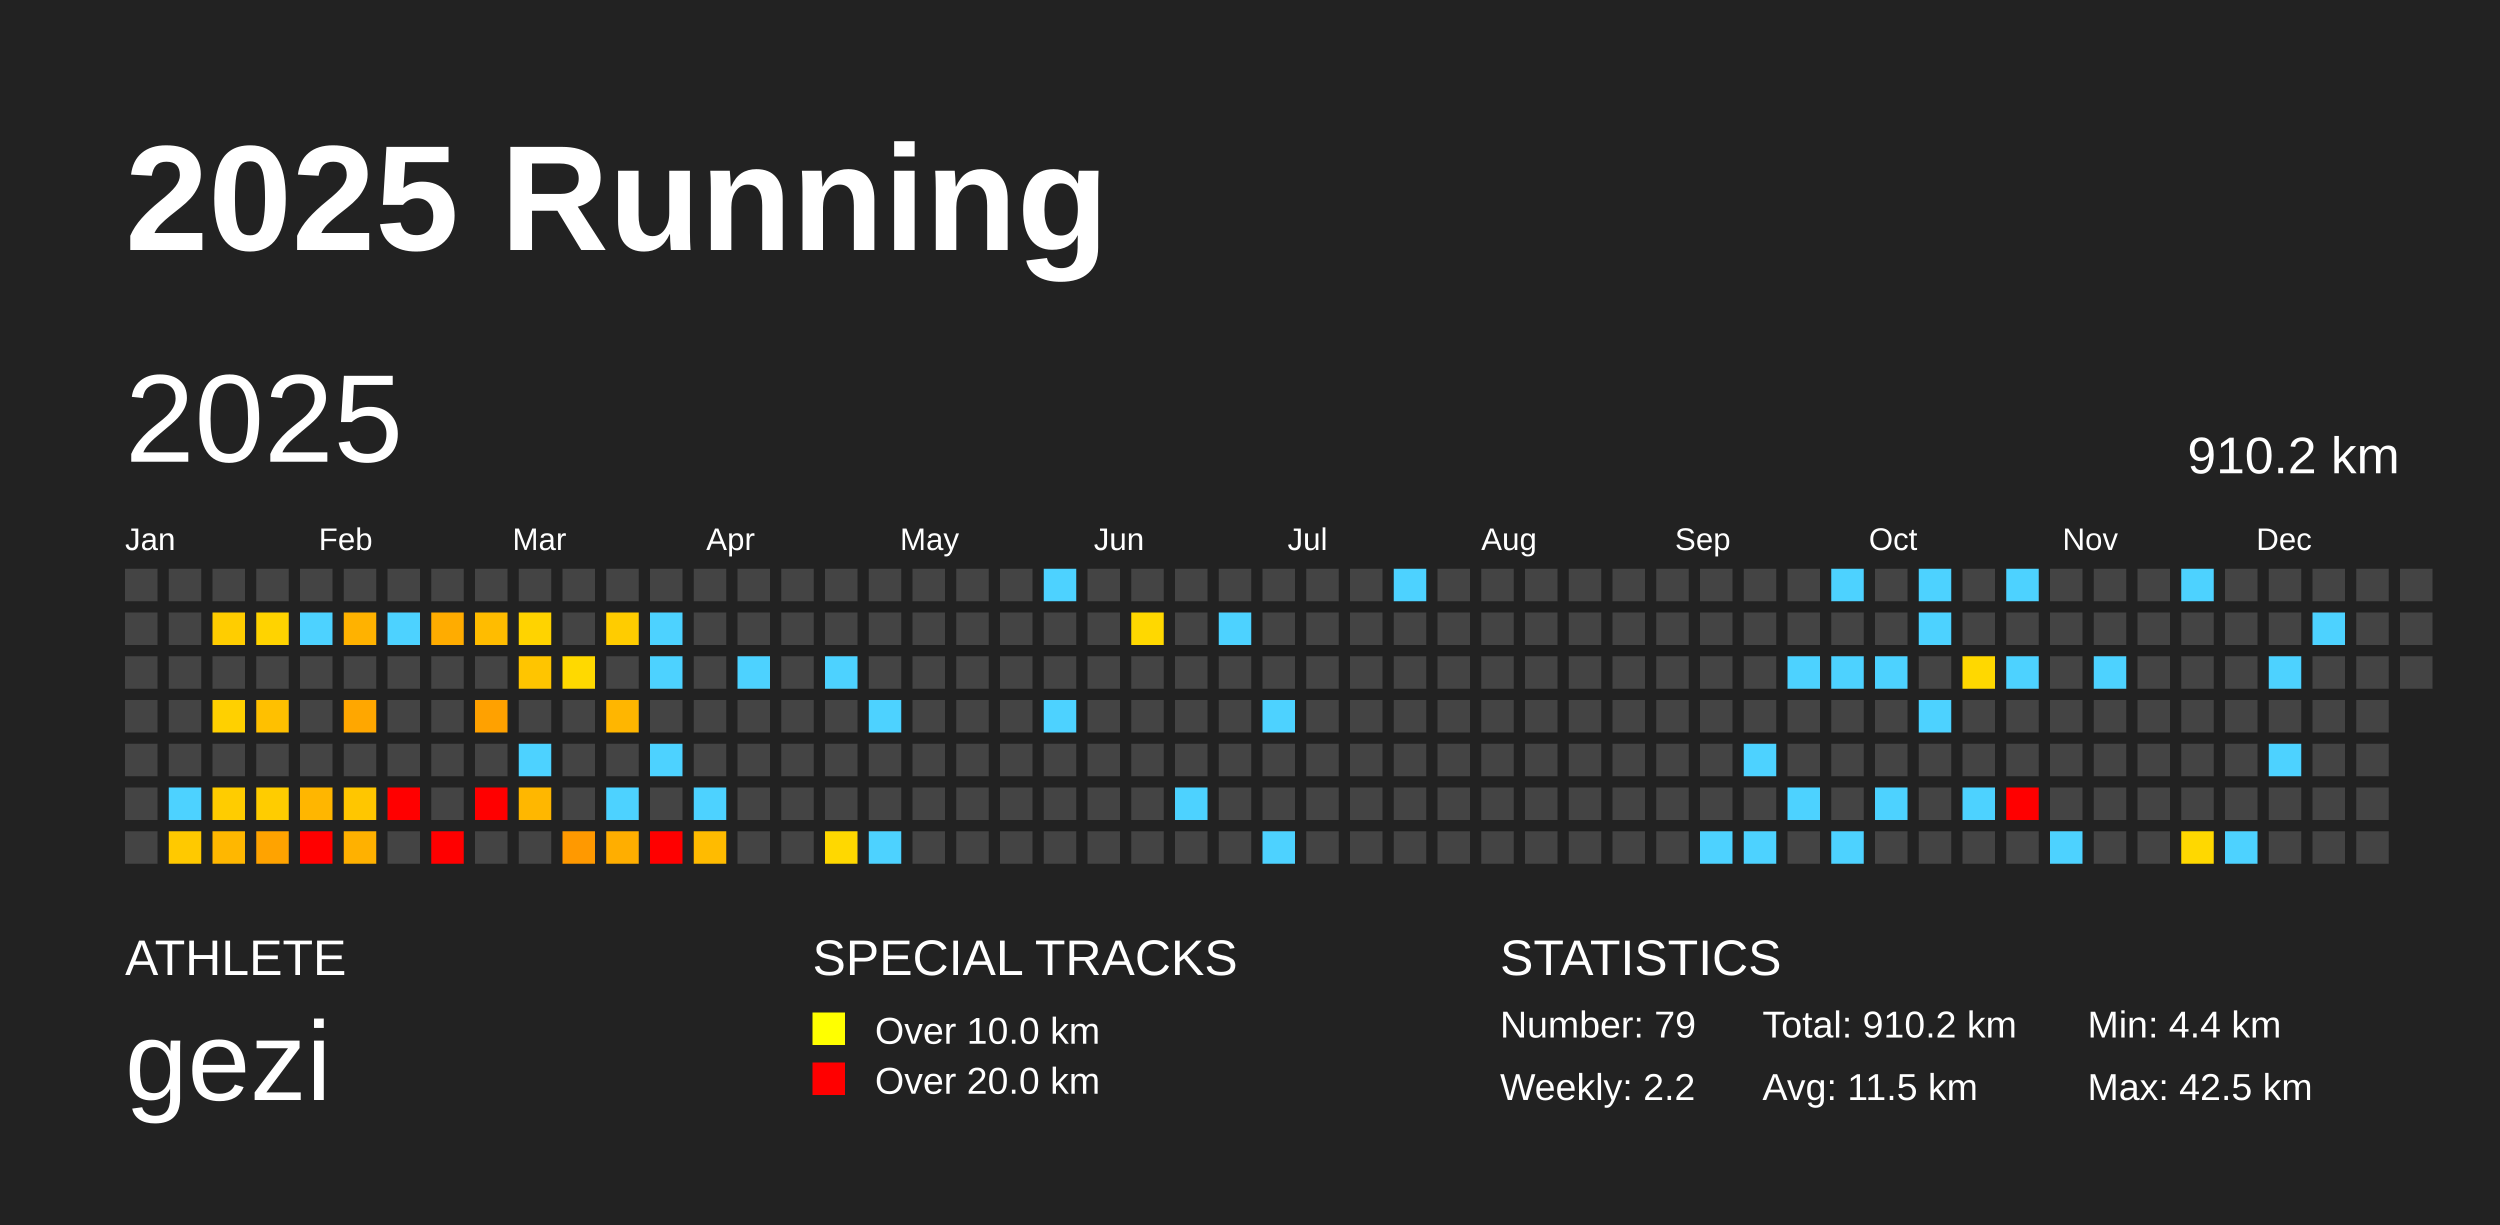
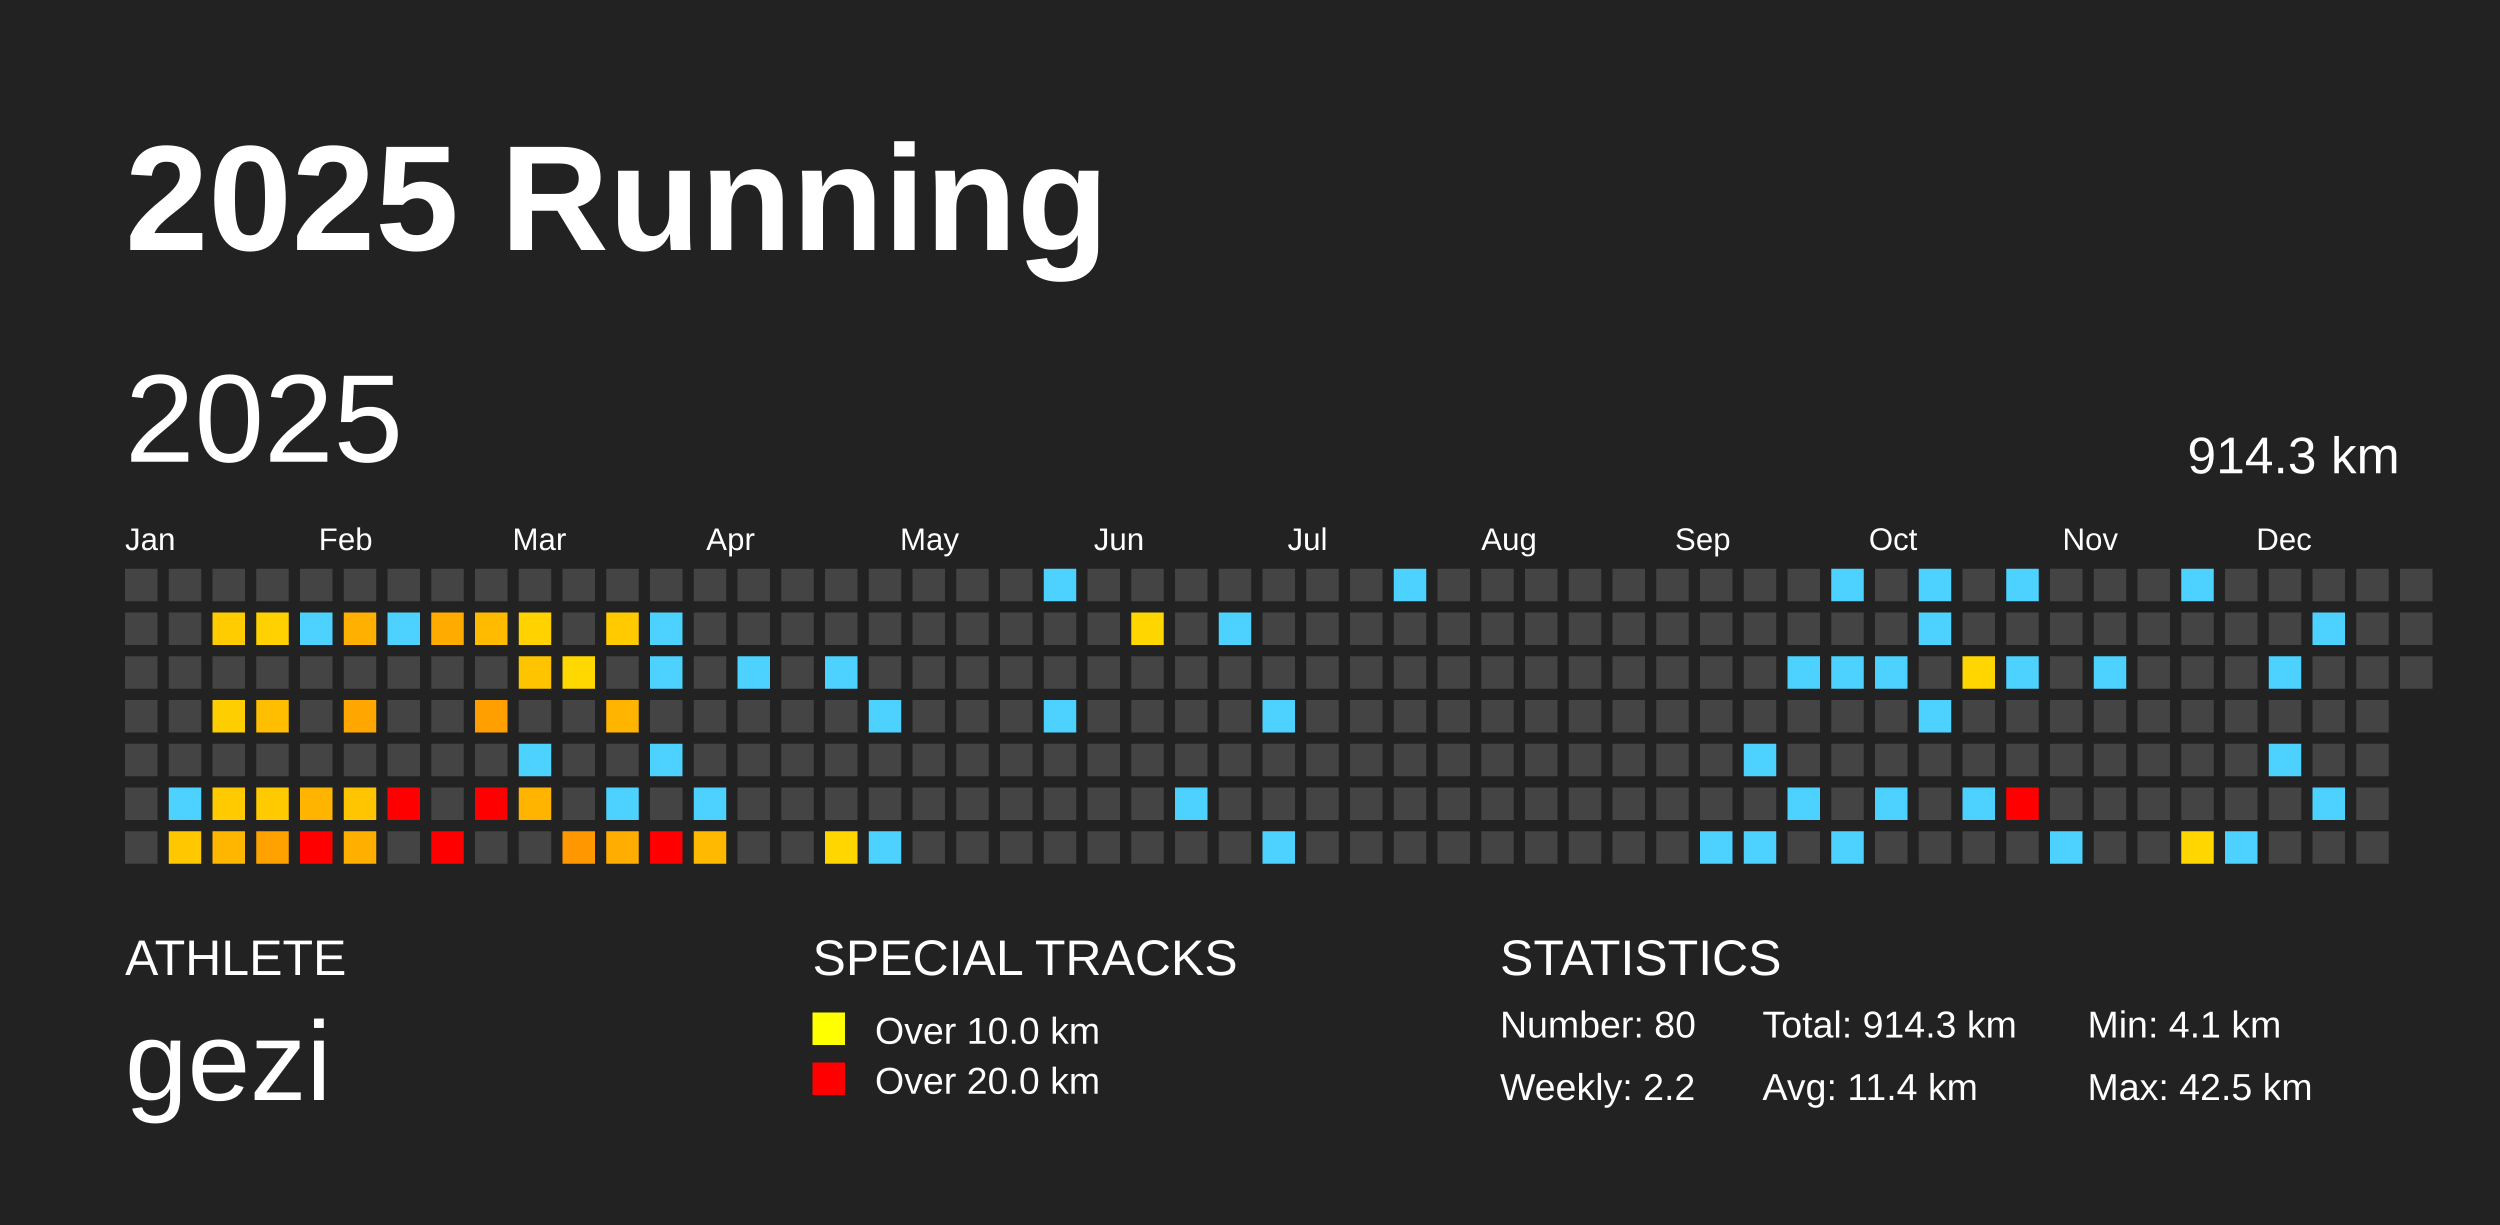
<svg xmlns="http://www.w3.org/2000/svg" baseProfile="full" height="98mm" version="1.1" viewBox="0,0,200,98" width="200mm">
  <defs />
  <rect fill="#222222" height="98" width="200" x="0" y="0" />
  <text fill="#FFFFFF" style="font-size:12px; font-family:Arial; font-weight:bold;" x="10" y="20">2025 Running</text>
  <text fill="#FFFFFF" style="font-size:4px; font-family:Arial" x="10" y="78">ATHLETE</text>
  <text fill="#FFFFFF" style="font-size:9px; font-family:Arial" x="10" y="88">gezi</text>
  <text fill="#FFFFFF" style="font-size:4px; font-family:Arial" x="65" y="78">SPECIAL TRACKS</text>
  <rect fill="yellow" height="2.6" width="2.6" x="65" y="81" />
  <text fill="#FFFFFF" style="font-size:3px; font-family:Arial" x="70" y="83.5">Over 10.0 km</text>
  <rect fill="red" height="2.6" width="2.6" x="65" y="85" />
  <text fill="#FFFFFF" style="font-size:3px; font-family:Arial" x="70" y="87.5">Over 20.0 km</text>
  <text fill="#FFFFFF" style="font-size:4px; font-family:Arial" x="120" y="78">STATISTICS</text>
-   <text fill="#FFFFFF" style="font-size:3px; font-family:Arial" x="120" y="83">Number: 79</text>
+   <text fill="#FFFFFF" style="font-size:3px; font-family:Arial" x="120" y="83">Number: 80</text>
  <text fill="#FFFFFF" style="font-size:3px; font-family:Arial" x="120" y="88">Weekly: 2.2</text>
-   <text fill="#FFFFFF" style="font-size:3px; font-family:Arial" x="141" y="83">Total: 910.2 km</text>
-   <text fill="#FFFFFF" style="font-size:3px; font-family:Arial" x="141" y="88">Avg: 11.5 km</text>
-   <text fill="#FFFFFF" style="font-size:3px; font-family:Arial" x="167" y="83">Min: 4.4 km</text>
+   <text fill="#FFFFFF" style="font-size:3px; font-family:Arial" x="141" y="83">Total: 914.3 km</text>
+   <text fill="#FFFFFF" style="font-size:3px; font-family:Arial" x="141" y="88">Avg: 11.4 km</text>
+   <text fill="#FFFFFF" style="font-size:3px; font-family:Arial" x="167" y="83">Min: 4.1 km</text>
  <text fill="#FFFFFF" style="font-size:3px; font-family:Arial" x="167" y="88">Max: 42.5 km</text>
  <text dominant-baseline="hanging" fill="#FFFFFF" style="font-size:10.0px; font-family:Arial;" x="10" y="30">2025</text>
-   <text dominant-baseline="hanging" fill="#FFFFFF" style="font-size:4.125px; font-family:Arial;" x="175" y="35">910.2 km</text>
+   <text dominant-baseline="hanging" fill="#FFFFFF" style="font-size:4.125px; font-family:Arial;" x="175" y="35">914.3 km</text>
  <text fill="#FFFFFF" style="font-size:2.5px; font-family:Arial" x="10.0" y="44">Jan</text>
  <text fill="#FFFFFF" style="font-size:2.5px; font-family:Arial" x="25.5" y="44">Feb</text>
  <text fill="#FFFFFF" style="font-size:2.5px; font-family:Arial" x="41.0" y="44">Mar</text>
  <text fill="#FFFFFF" style="font-size:2.5px; font-family:Arial" x="56.5" y="44">Apr</text>
  <text fill="#FFFFFF" style="font-size:2.5px; font-family:Arial" x="72.0" y="44">May</text>
  <text fill="#FFFFFF" style="font-size:2.5px; font-family:Arial" x="87.5" y="44">Jun</text>
  <text fill="#FFFFFF" style="font-size:2.5px; font-family:Arial" x="103.0" y="44">Jul</text>
  <text fill="#FFFFFF" style="font-size:2.5px; font-family:Arial" x="118.5" y="44">Aug</text>
  <text fill="#FFFFFF" style="font-size:2.5px; font-family:Arial" x="134.0" y="44">Sep</text>
  <text fill="#FFFFFF" style="font-size:2.5px; font-family:Arial" x="149.5" y="44">Oct</text>
  <text fill="#FFFFFF" style="font-size:2.5px; font-family:Arial" x="165.0" y="44">Nov</text>
  <text fill="#FFFFFF" style="font-size:2.5px; font-family:Arial" x="180.5" y="44">Dec</text>
  <rect fill="#444444" height="2.6" width="2.6" x="10.0" y="45.5" />
  <rect fill="#444444" height="2.6" width="2.6" x="10.0" y="49.0" />
  <rect fill="#444444" height="2.6" width="2.6" x="10.0" y="52.5" />
  <rect fill="#444444" height="2.6" width="2.6" x="10.0" y="56.0" />
  <rect fill="#444444" height="2.6" width="2.6" x="10.0" y="59.5" />
  <rect fill="#444444" height="2.6" width="2.6" x="10.0" y="63.0" />
  <rect fill="#444444" height="2.6" width="2.6" x="10.0" y="66.5" />
  <rect fill="#444444" height="2.6" width="2.6" x="13.5" y="45.5" />
  <rect fill="#444444" height="2.6" width="2.6" x="13.5" y="49.0" />
  <rect fill="#444444" height="2.6" width="2.6" x="13.5" y="52.5" />
  <rect fill="#444444" height="2.6" width="2.6" x="13.5" y="56.0" />
  <rect fill="#444444" height="2.6" width="2.6" x="13.5" y="59.5" />
  <rect fill="#4dd2ff" height="2.6" width="2.6" x="13.5" y="63.0" />
-   <rect fill="#ffc900" height="2.6" width="2.6" x="13.5" y="66.5" />
+   <rect fill="#ffc700" height="2.6" width="2.6" x="13.5" y="66.5" />
  <rect fill="#444444" height="2.6" width="2.6" x="17.0" y="45.5" />
-   <rect fill="#ffcd00" height="2.6" width="2.6" x="17.0" y="49.0" />
+   <rect fill="#ffcc00" height="2.6" width="2.6" x="17.0" y="49.0" />
  <rect fill="#444444" height="2.6" width="2.6" x="17.0" y="52.5" />
-   <rect fill="#ffd000" height="2.6" width="2.6" x="17.0" y="56.0" />
+   <rect fill="#ffce00" height="2.6" width="2.6" x="17.0" y="56.0" />
  <rect fill="#444444" height="2.6" width="2.6" x="17.0" y="59.5" />
-   <rect fill="#ffcc00" height="2.6" width="2.6" x="17.0" y="63.0" />
-   <rect fill="#ffb700" height="2.6" width="2.6" x="17.0" y="66.5" />
+   <rect fill="#ffcb00" height="2.6" width="2.6" x="17.0" y="63.0" />
+   <rect fill="#ffb600" height="2.6" width="2.6" x="17.0" y="66.5" />
  <rect fill="#444444" height="2.6" width="2.6" x="20.5" y="45.5" />
-   <rect fill="#ffd300" height="2.6" width="2.6" x="20.5" y="49.0" />
+   <rect fill="#ffd100" height="2.6" width="2.6" x="20.5" y="49.0" />
  <rect fill="#444444" height="2.6" width="2.6" x="20.5" y="52.5" />
-   <rect fill="#ffc000" height="2.6" width="2.6" x="20.5" y="56.0" />
+   <rect fill="#ffbe00" height="2.6" width="2.6" x="20.5" y="56.0" />
  <rect fill="#444444" height="2.6" width="2.6" x="20.5" y="59.5" />
-   <rect fill="#ffcc00" height="2.6" width="2.6" x="20.5" y="63.0" />
-   <rect fill="#ffa300" height="2.6" width="2.6" x="20.5" y="66.5" />
+   <rect fill="#ffca00" height="2.6" width="2.6" x="20.5" y="63.0" />
+   <rect fill="#ffa200" height="2.6" width="2.6" x="20.5" y="66.5" />
  <rect fill="#444444" height="2.6" width="2.6" x="24.0" y="45.5" />
  <rect fill="#4dd2ff" height="2.6" width="2.6" x="24.0" y="49.0" />
  <rect fill="#444444" height="2.6" width="2.6" x="24.0" y="52.5" />
  <rect fill="#444444" height="2.6" width="2.6" x="24.0" y="56.0" />
  <rect fill="#444444" height="2.6" width="2.6" x="24.0" y="59.5" />
-   <rect fill="#ffb600" height="2.6" width="2.6" x="24.0" y="63.0" />
+   <rect fill="#ffb500" height="2.6" width="2.6" x="24.0" y="63.0" />
  <rect fill="red" height="2.6" width="2.6" x="24.0" y="66.5" />
  <rect fill="#444444" height="2.6" width="2.6" x="27.5" y="45.5" />
-   <rect fill="#ffb200" height="2.6" width="2.6" x="27.5" y="49.0" />
+   <rect fill="#ffb000" height="2.6" width="2.6" x="27.5" y="49.0" />
  <rect fill="#444444" height="2.6" width="2.6" x="27.5" y="52.5" />
-   <rect fill="#ffa700" height="2.6" width="2.6" x="27.5" y="56.0" />
+   <rect fill="#ffa600" height="2.6" width="2.6" x="27.5" y="56.0" />
  <rect fill="#444444" height="2.6" width="2.6" x="27.5" y="59.5" />
-   <rect fill="#ffc600" height="2.6" width="2.6" x="27.5" y="63.0" />
-   <rect fill="#ffb100" height="2.6" width="2.6" x="27.5" y="66.5" />
+   <rect fill="#ffc500" height="2.6" width="2.6" x="27.5" y="63.0" />
+   <rect fill="#ffaf00" height="2.6" width="2.6" x="27.5" y="66.5" />
  <rect fill="#444444" height="2.6" width="2.6" x="31.0" y="45.5" />
  <rect fill="#4dd2ff" height="2.6" width="2.6" x="31.0" y="49.0" />
  <rect fill="#444444" height="2.6" width="2.6" x="31.0" y="52.5" />
  <rect fill="#444444" height="2.6" width="2.6" x="31.0" y="56.0" />
  <rect fill="#444444" height="2.6" width="2.6" x="31.0" y="59.5" />
  <rect fill="red" height="2.6" width="2.6" x="31.0" y="63.0" />
  <rect fill="#444444" height="2.6" width="2.6" x="31.0" y="66.5" />
  <rect fill="#444444" height="2.6" width="2.6" x="34.5" y="45.5" />
-   <rect fill="#ffac00" height="2.6" width="2.6" x="34.5" y="49.0" />
+   <rect fill="#ffab00" height="2.6" width="2.6" x="34.5" y="49.0" />
  <rect fill="#444444" height="2.6" width="2.6" x="34.5" y="52.5" />
  <rect fill="#444444" height="2.6" width="2.6" x="34.5" y="56.0" />
  <rect fill="#444444" height="2.6" width="2.6" x="34.5" y="59.5" />
  <rect fill="#444444" height="2.6" width="2.6" x="34.5" y="63.0" />
  <rect fill="red" height="2.6" width="2.6" x="34.5" y="66.5" />
  <rect fill="#444444" height="2.6" width="2.6" x="38.0" y="45.5" />
-   <rect fill="#ffbc00" height="2.6" width="2.6" x="38.0" y="49.0" />
+   <rect fill="#ffbb00" height="2.6" width="2.6" x="38.0" y="49.0" />
  <rect fill="#444444" height="2.6" width="2.6" x="38.0" y="52.5" />
-   <rect fill="#ffa100" height="2.6" width="2.6" x="38.0" y="56.0" />
+   <rect fill="#ffa000" height="2.6" width="2.6" x="38.0" y="56.0" />
  <rect fill="#444444" height="2.6" width="2.6" x="38.0" y="59.5" />
  <rect fill="red" height="2.6" width="2.6" x="38.0" y="63.0" />
  <rect fill="#444444" height="2.6" width="2.6" x="38.0" y="66.5" />
  <rect fill="#444444" height="2.6" width="2.6" x="41.5" y="45.5" />
-   <rect fill="#ffd300" height="2.6" width="2.6" x="41.5" y="49.0" />
-   <rect fill="#ffc500" height="2.6" width="2.6" x="41.5" y="52.5" />
+   <rect fill="#ffd200" height="2.6" width="2.6" x="41.5" y="49.0" />
+   <rect fill="#ffc400" height="2.6" width="2.6" x="41.5" y="52.5" />
  <rect fill="#444444" height="2.6" width="2.6" x="41.5" y="56.0" />
  <rect fill="#4dd2ff" height="2.6" width="2.6" x="41.5" y="59.5" />
-   <rect fill="#ffb700" height="2.6" width="2.6" x="41.5" y="63.0" />
+   <rect fill="#ffb500" height="2.6" width="2.6" x="41.5" y="63.0" />
  <rect fill="#444444" height="2.6" width="2.6" x="41.5" y="66.5" />
  <rect fill="#444444" height="2.6" width="2.6" x="45.0" y="45.5" />
  <rect fill="#444444" height="2.6" width="2.6" x="45.0" y="49.0" />
-   <rect fill="#ffd900" height="2.6" width="2.6" x="45.0" y="52.5" />
+   <rect fill="#ffd800" height="2.6" width="2.6" x="45.0" y="52.5" />
  <rect fill="#444444" height="2.6" width="2.6" x="45.0" y="56.0" />
  <rect fill="#444444" height="2.6" width="2.6" x="45.0" y="59.5" />
  <rect fill="#444444" height="2.6" width="2.6" x="45.0" y="63.0" />
-   <rect fill="#ff9900" height="2.6" width="2.6" x="45.0" y="66.5" />
+   <rect fill="#ff9800" height="2.6" width="2.6" x="45.0" y="66.5" />
  <rect fill="#444444" height="2.6" width="2.6" x="48.5" y="45.5" />
-   <rect fill="#ffcc00" height="2.6" width="2.6" x="48.5" y="49.0" />
+   <rect fill="#ffcb00" height="2.6" width="2.6" x="48.5" y="49.0" />
  <rect fill="#444444" height="2.6" width="2.6" x="48.5" y="52.5" />
-   <rect fill="#ffb600" height="2.6" width="2.6" x="48.5" y="56.0" />
+   <rect fill="#ffb400" height="2.6" width="2.6" x="48.5" y="56.0" />
  <rect fill="#444444" height="2.6" width="2.6" x="48.5" y="59.5" />
  <rect fill="#4dd2ff" height="2.6" width="2.6" x="48.5" y="63.0" />
-   <rect fill="#ffae00" height="2.6" width="2.6" x="48.5" y="66.5" />
+   <rect fill="#ffad00" height="2.6" width="2.6" x="48.5" y="66.5" />
  <rect fill="#444444" height="2.6" width="2.6" x="52.0" y="45.5" />
  <rect fill="#4dd2ff" height="2.6" width="2.6" x="52.0" y="49.0" />
  <rect fill="#4dd2ff" height="2.6" width="2.6" x="52.0" y="52.5" />
  <rect fill="#444444" height="2.6" width="2.6" x="52.0" y="56.0" />
  <rect fill="#4dd2ff" height="2.6" width="2.6" x="52.0" y="59.5" />
  <rect fill="#444444" height="2.6" width="2.6" x="52.0" y="63.0" />
  <rect fill="red" height="2.6" width="2.6" x="52.0" y="66.5" />
  <rect fill="#444444" height="2.6" width="2.6" x="55.5" y="45.5" />
  <rect fill="#444444" height="2.6" width="2.6" x="55.5" y="49.0" />
  <rect fill="#444444" height="2.6" width="2.6" x="55.5" y="52.5" />
  <rect fill="#444444" height="2.6" width="2.6" x="55.5" y="56.0" />
  <rect fill="#444444" height="2.6" width="2.6" x="55.5" y="59.5" />
  <rect fill="#4dd2ff" height="2.6" width="2.6" x="55.5" y="63.0" />
-   <rect fill="#ffbb00" height="2.6" width="2.6" x="55.5" y="66.5" />
+   <rect fill="#ffba00" height="2.6" width="2.6" x="55.5" y="66.5" />
  <rect fill="#444444" height="2.6" width="2.6" x="59.0" y="45.5" />
  <rect fill="#444444" height="2.6" width="2.6" x="59.0" y="49.0" />
  <rect fill="#4dd2ff" height="2.6" width="2.6" x="59.0" y="52.5" />
  <rect fill="#444444" height="2.6" width="2.6" x="59.0" y="56.0" />
  <rect fill="#444444" height="2.6" width="2.6" x="59.0" y="59.5" />
  <rect fill="#444444" height="2.6" width="2.6" x="59.0" y="63.0" />
  <rect fill="#444444" height="2.6" width="2.6" x="59.0" y="66.5" />
  <rect fill="#444444" height="2.6" width="2.6" x="62.5" y="45.5" />
  <rect fill="#444444" height="2.6" width="2.6" x="62.5" y="49.0" />
  <rect fill="#444444" height="2.6" width="2.6" x="62.5" y="52.5" />
  <rect fill="#444444" height="2.6" width="2.6" x="62.5" y="56.0" />
  <rect fill="#444444" height="2.6" width="2.6" x="62.5" y="59.5" />
  <rect fill="#444444" height="2.6" width="2.6" x="62.5" y="63.0" />
  <rect fill="#444444" height="2.6" width="2.6" x="62.5" y="66.5" />
  <rect fill="#444444" height="2.6" width="2.6" x="66.0" y="45.5" />
  <rect fill="#444444" height="2.6" width="2.6" x="66.0" y="49.0" />
  <rect fill="#4dd2ff" height="2.6" width="2.6" x="66.0" y="52.5" />
  <rect fill="#444444" height="2.6" width="2.6" x="66.0" y="56.0" />
  <rect fill="#444444" height="2.6" width="2.6" x="66.0" y="59.5" />
  <rect fill="#444444" height="2.6" width="2.6" x="66.0" y="63.0" />
-   <rect fill="#ffd800" height="2.6" width="2.6" x="66.0" y="66.5" />
+   <rect fill="#ffd600" height="2.6" width="2.6" x="66.0" y="66.5" />
  <rect fill="#444444" height="2.6" width="2.6" x="69.5" y="45.5" />
  <rect fill="#444444" height="2.6" width="2.6" x="69.5" y="49.0" />
  <rect fill="#444444" height="2.6" width="2.6" x="69.5" y="52.5" />
  <rect fill="#4dd2ff" height="2.6" width="2.6" x="69.5" y="56.0" />
  <rect fill="#444444" height="2.6" width="2.6" x="69.5" y="59.5" />
  <rect fill="#444444" height="2.6" width="2.6" x="69.5" y="63.0" />
  <rect fill="#4dd2ff" height="2.6" width="2.6" x="69.5" y="66.5" />
  <rect fill="#444444" height="2.6" width="2.6" x="73.0" y="45.5" />
  <rect fill="#444444" height="2.6" width="2.6" x="73.0" y="49.0" />
  <rect fill="#444444" height="2.6" width="2.6" x="73.0" y="52.5" />
  <rect fill="#444444" height="2.6" width="2.6" x="73.0" y="56.0" />
  <rect fill="#444444" height="2.6" width="2.6" x="73.0" y="59.5" />
  <rect fill="#444444" height="2.6" width="2.6" x="73.0" y="63.0" />
  <rect fill="#444444" height="2.6" width="2.6" x="73.0" y="66.5" />
  <rect fill="#444444" height="2.6" width="2.6" x="76.5" y="45.5" />
  <rect fill="#444444" height="2.6" width="2.6" x="76.5" y="49.0" />
  <rect fill="#444444" height="2.6" width="2.6" x="76.5" y="52.5" />
  <rect fill="#444444" height="2.6" width="2.6" x="76.5" y="56.0" />
  <rect fill="#444444" height="2.6" width="2.6" x="76.5" y="59.5" />
  <rect fill="#444444" height="2.6" width="2.6" x="76.5" y="63.0" />
  <rect fill="#444444" height="2.6" width="2.6" x="76.5" y="66.5" />
  <rect fill="#444444" height="2.6" width="2.6" x="80.0" y="45.5" />
  <rect fill="#444444" height="2.6" width="2.6" x="80.0" y="49.0" />
  <rect fill="#444444" height="2.6" width="2.6" x="80.0" y="52.5" />
  <rect fill="#444444" height="2.6" width="2.6" x="80.0" y="56.0" />
  <rect fill="#444444" height="2.6" width="2.6" x="80.0" y="59.5" />
  <rect fill="#444444" height="2.6" width="2.6" x="80.0" y="63.0" />
  <rect fill="#444444" height="2.6" width="2.6" x="80.0" y="66.5" />
  <rect fill="#4dd2ff" height="2.6" width="2.6" x="83.5" y="45.5" />
  <rect fill="#444444" height="2.6" width="2.6" x="83.5" y="49.0" />
  <rect fill="#444444" height="2.6" width="2.6" x="83.5" y="52.5" />
  <rect fill="#4dd2ff" height="2.6" width="2.6" x="83.5" y="56.0" />
  <rect fill="#444444" height="2.6" width="2.6" x="83.5" y="59.5" />
  <rect fill="#444444" height="2.6" width="2.6" x="83.5" y="63.0" />
  <rect fill="#444444" height="2.6" width="2.6" x="83.5" y="66.5" />
  <rect fill="#444444" height="2.6" width="2.6" x="87.0" y="45.5" />
  <rect fill="#444444" height="2.6" width="2.6" x="87.0" y="49.0" />
  <rect fill="#444444" height="2.6" width="2.6" x="87.0" y="52.5" />
  <rect fill="#444444" height="2.6" width="2.6" x="87.0" y="56.0" />
  <rect fill="#444444" height="2.6" width="2.6" x="87.0" y="59.5" />
  <rect fill="#444444" height="2.6" width="2.6" x="87.0" y="63.0" />
  <rect fill="#444444" height="2.6" width="2.6" x="87.0" y="66.5" />
  <rect fill="#444444" height="2.6" width="2.6" x="90.5" y="45.5" />
-   <rect fill="#ffd800" height="2.6" width="2.6" x="90.5" y="49.0" />
+   <rect fill="#ffd600" height="2.6" width="2.6" x="90.5" y="49.0" />
  <rect fill="#444444" height="2.6" width="2.6" x="90.5" y="52.5" />
  <rect fill="#444444" height="2.6" width="2.6" x="90.5" y="56.0" />
  <rect fill="#444444" height="2.6" width="2.6" x="90.5" y="59.5" />
  <rect fill="#444444" height="2.6" width="2.6" x="90.5" y="63.0" />
  <rect fill="#444444" height="2.6" width="2.6" x="90.5" y="66.5" />
  <rect fill="#444444" height="2.6" width="2.6" x="94.0" y="45.5" />
  <rect fill="#444444" height="2.6" width="2.6" x="94.0" y="49.0" />
  <rect fill="#444444" height="2.6" width="2.6" x="94.0" y="52.5" />
  <rect fill="#444444" height="2.6" width="2.6" x="94.0" y="56.0" />
  <rect fill="#444444" height="2.6" width="2.6" x="94.0" y="59.5" />
  <rect fill="#4dd2ff" height="2.6" width="2.6" x="94.0" y="63.0" />
  <rect fill="#444444" height="2.6" width="2.6" x="94.0" y="66.5" />
  <rect fill="#444444" height="2.6" width="2.6" x="97.5" y="45.5" />
  <rect fill="#4dd2ff" height="2.6" width="2.6" x="97.5" y="49.0" />
  <rect fill="#444444" height="2.6" width="2.6" x="97.5" y="52.5" />
  <rect fill="#444444" height="2.6" width="2.6" x="97.5" y="56.0" />
  <rect fill="#444444" height="2.6" width="2.6" x="97.5" y="59.5" />
  <rect fill="#444444" height="2.6" width="2.6" x="97.5" y="63.0" />
  <rect fill="#444444" height="2.6" width="2.6" x="97.5" y="66.5" />
  <rect fill="#444444" height="2.6" width="2.6" x="101.0" y="45.5" />
  <rect fill="#444444" height="2.6" width="2.6" x="101.0" y="49.0" />
  <rect fill="#444444" height="2.6" width="2.6" x="101.0" y="52.5" />
  <rect fill="#4dd2ff" height="2.6" width="2.6" x="101.0" y="56.0" />
  <rect fill="#444444" height="2.6" width="2.6" x="101.0" y="59.5" />
  <rect fill="#444444" height="2.6" width="2.6" x="101.0" y="63.0" />
  <rect fill="#4dd2ff" height="2.6" width="2.6" x="101.0" y="66.5" />
  <rect fill="#444444" height="2.6" width="2.6" x="104.5" y="45.5" />
  <rect fill="#444444" height="2.6" width="2.6" x="104.5" y="49.0" />
  <rect fill="#444444" height="2.6" width="2.6" x="104.5" y="52.5" />
  <rect fill="#444444" height="2.6" width="2.6" x="104.5" y="56.0" />
  <rect fill="#444444" height="2.6" width="2.6" x="104.5" y="59.5" />
  <rect fill="#444444" height="2.6" width="2.6" x="104.5" y="63.0" />
  <rect fill="#444444" height="2.6" width="2.6" x="104.5" y="66.5" />
  <rect fill="#444444" height="2.6" width="2.6" x="108.0" y="45.5" />
  <rect fill="#444444" height="2.6" width="2.6" x="108.0" y="49.0" />
  <rect fill="#444444" height="2.6" width="2.6" x="108.0" y="52.5" />
  <rect fill="#444444" height="2.6" width="2.6" x="108.0" y="56.0" />
  <rect fill="#444444" height="2.6" width="2.6" x="108.0" y="59.5" />
  <rect fill="#444444" height="2.6" width="2.6" x="108.0" y="63.0" />
  <rect fill="#444444" height="2.6" width="2.6" x="108.0" y="66.5" />
  <rect fill="#4dd2ff" height="2.6" width="2.6" x="111.5" y="45.5" />
  <rect fill="#444444" height="2.6" width="2.6" x="111.5" y="49.0" />
  <rect fill="#444444" height="2.6" width="2.6" x="111.5" y="52.5" />
  <rect fill="#444444" height="2.6" width="2.6" x="111.5" y="56.0" />
  <rect fill="#444444" height="2.6" width="2.6" x="111.5" y="59.5" />
  <rect fill="#444444" height="2.6" width="2.6" x="111.5" y="63.0" />
  <rect fill="#444444" height="2.6" width="2.6" x="111.5" y="66.5" />
  <rect fill="#444444" height="2.6" width="2.6" x="115.0" y="45.5" />
  <rect fill="#444444" height="2.6" width="2.6" x="115.0" y="49.0" />
  <rect fill="#444444" height="2.6" width="2.6" x="115.0" y="52.5" />
  <rect fill="#444444" height="2.6" width="2.6" x="115.0" y="56.0" />
  <rect fill="#444444" height="2.6" width="2.6" x="115.0" y="59.5" />
  <rect fill="#444444" height="2.6" width="2.6" x="115.0" y="63.0" />
  <rect fill="#444444" height="2.6" width="2.6" x="115.0" y="66.5" />
  <rect fill="#444444" height="2.6" width="2.6" x="118.5" y="45.5" />
  <rect fill="#444444" height="2.6" width="2.6" x="118.5" y="49.0" />
  <rect fill="#444444" height="2.6" width="2.6" x="118.5" y="52.5" />
  <rect fill="#444444" height="2.6" width="2.6" x="118.5" y="56.0" />
  <rect fill="#444444" height="2.6" width="2.6" x="118.5" y="59.5" />
  <rect fill="#444444" height="2.6" width="2.6" x="118.5" y="63.0" />
  <rect fill="#444444" height="2.6" width="2.6" x="118.5" y="66.5" />
  <rect fill="#444444" height="2.6" width="2.6" x="122.0" y="45.5" />
  <rect fill="#444444" height="2.6" width="2.6" x="122.0" y="49.0" />
  <rect fill="#444444" height="2.6" width="2.6" x="122.0" y="52.5" />
  <rect fill="#444444" height="2.6" width="2.6" x="122.0" y="56.0" />
  <rect fill="#444444" height="2.6" width="2.6" x="122.0" y="59.5" />
  <rect fill="#444444" height="2.6" width="2.6" x="122.0" y="63.0" />
  <rect fill="#444444" height="2.6" width="2.6" x="122.0" y="66.5" />
  <rect fill="#444444" height="2.6" width="2.6" x="125.5" y="45.5" />
  <rect fill="#444444" height="2.6" width="2.6" x="125.5" y="49.0" />
  <rect fill="#444444" height="2.6" width="2.6" x="125.5" y="52.5" />
  <rect fill="#444444" height="2.6" width="2.6" x="125.5" y="56.0" />
  <rect fill="#444444" height="2.6" width="2.6" x="125.5" y="59.5" />
  <rect fill="#444444" height="2.6" width="2.6" x="125.5" y="63.0" />
  <rect fill="#444444" height="2.6" width="2.6" x="125.5" y="66.5" />
  <rect fill="#444444" height="2.6" width="2.6" x="129.0" y="45.5" />
  <rect fill="#444444" height="2.6" width="2.6" x="129.0" y="49.0" />
  <rect fill="#444444" height="2.6" width="2.6" x="129.0" y="52.5" />
  <rect fill="#444444" height="2.6" width="2.6" x="129.0" y="56.0" />
  <rect fill="#444444" height="2.6" width="2.6" x="129.0" y="59.5" />
  <rect fill="#444444" height="2.6" width="2.6" x="129.0" y="63.0" />
  <rect fill="#444444" height="2.6" width="2.6" x="129.0" y="66.5" />
  <rect fill="#444444" height="2.6" width="2.6" x="132.5" y="45.5" />
  <rect fill="#444444" height="2.6" width="2.6" x="132.5" y="49.0" />
  <rect fill="#444444" height="2.6" width="2.6" x="132.5" y="52.5" />
  <rect fill="#444444" height="2.6" width="2.6" x="132.5" y="56.0" />
  <rect fill="#444444" height="2.6" width="2.6" x="132.5" y="59.5" />
  <rect fill="#444444" height="2.6" width="2.6" x="132.5" y="63.0" />
  <rect fill="#444444" height="2.6" width="2.6" x="132.5" y="66.5" />
  <rect fill="#444444" height="2.6" width="2.6" x="136.0" y="45.5" />
  <rect fill="#444444" height="2.6" width="2.6" x="136.0" y="49.0" />
  <rect fill="#444444" height="2.6" width="2.6" x="136.0" y="52.5" />
  <rect fill="#444444" height="2.6" width="2.6" x="136.0" y="56.0" />
  <rect fill="#444444" height="2.6" width="2.6" x="136.0" y="59.5" />
  <rect fill="#444444" height="2.6" width="2.6" x="136.0" y="63.0" />
  <rect fill="#4dd2ff" height="2.6" width="2.6" x="136.0" y="66.5" />
  <rect fill="#444444" height="2.6" width="2.6" x="139.5" y="45.5" />
  <rect fill="#444444" height="2.6" width="2.6" x="139.5" y="49.0" />
  <rect fill="#444444" height="2.6" width="2.6" x="139.5" y="52.5" />
  <rect fill="#444444" height="2.6" width="2.6" x="139.5" y="56.0" />
  <rect fill="#4dd2ff" height="2.6" width="2.6" x="139.5" y="59.5" />
  <rect fill="#444444" height="2.6" width="2.6" x="139.5" y="63.0" />
  <rect fill="#4dd2ff" height="2.6" width="2.6" x="139.5" y="66.5" />
  <rect fill="#444444" height="2.6" width="2.6" x="143.0" y="45.5" />
  <rect fill="#444444" height="2.6" width="2.6" x="143.0" y="49.0" />
  <rect fill="#4dd2ff" height="2.6" width="2.6" x="143.0" y="52.5" />
  <rect fill="#444444" height="2.6" width="2.6" x="143.0" y="56.0" />
  <rect fill="#444444" height="2.6" width="2.6" x="143.0" y="59.5" />
  <rect fill="#4dd2ff" height="2.6" width="2.6" x="143.0" y="63.0" />
  <rect fill="#444444" height="2.6" width="2.6" x="143.0" y="66.5" />
  <rect fill="#4dd2ff" height="2.6" width="2.6" x="146.5" y="45.5" />
  <rect fill="#444444" height="2.6" width="2.6" x="146.5" y="49.0" />
  <rect fill="#4dd2ff" height="2.6" width="2.6" x="146.5" y="52.5" />
  <rect fill="#444444" height="2.6" width="2.6" x="146.5" y="56.0" />
  <rect fill="#444444" height="2.6" width="2.6" x="146.5" y="59.5" />
  <rect fill="#444444" height="2.6" width="2.6" x="146.5" y="63.0" />
  <rect fill="#4dd2ff" height="2.6" width="2.6" x="146.5" y="66.5" />
  <rect fill="#444444" height="2.6" width="2.6" x="150.0" y="45.5" />
  <rect fill="#444444" height="2.6" width="2.6" x="150.0" y="49.0" />
  <rect fill="#4dd2ff" height="2.6" width="2.6" x="150.0" y="52.5" />
  <rect fill="#444444" height="2.6" width="2.6" x="150.0" y="56.0" />
  <rect fill="#444444" height="2.6" width="2.6" x="150.0" y="59.5" />
  <rect fill="#4dd2ff" height="2.6" width="2.6" x="150.0" y="63.0" />
  <rect fill="#444444" height="2.6" width="2.6" x="150.0" y="66.5" />
  <rect fill="#4dd2ff" height="2.6" width="2.6" x="153.5" y="45.5" />
  <rect fill="#4dd2ff" height="2.6" width="2.6" x="153.5" y="49.0" />
  <rect fill="#444444" height="2.6" width="2.6" x="153.5" y="52.5" />
  <rect fill="#4dd2ff" height="2.6" width="2.6" x="153.5" y="56.0" />
  <rect fill="#444444" height="2.6" width="2.6" x="153.5" y="59.5" />
  <rect fill="#444444" height="2.6" width="2.6" x="153.5" y="63.0" />
  <rect fill="#444444" height="2.6" width="2.6" x="153.5" y="66.5" />
  <rect fill="#444444" height="2.6" width="2.6" x="157.0" y="45.5" />
  <rect fill="#444444" height="2.6" width="2.6" x="157.0" y="49.0" />
-   <rect fill="#ffd800" height="2.6" width="2.6" x="157.0" y="52.5" />
+   <rect fill="#ffd600" height="2.6" width="2.6" x="157.0" y="52.5" />
  <rect fill="#444444" height="2.6" width="2.6" x="157.0" y="56.0" />
  <rect fill="#444444" height="2.6" width="2.6" x="157.0" y="59.5" />
  <rect fill="#4dd2ff" height="2.6" width="2.6" x="157.0" y="63.0" />
  <rect fill="#444444" height="2.6" width="2.6" x="157.0" y="66.5" />
  <rect fill="#4dd2ff" height="2.6" width="2.6" x="160.5" y="45.5" />
  <rect fill="#444444" height="2.6" width="2.6" x="160.5" y="49.0" />
  <rect fill="#4dd2ff" height="2.6" width="2.6" x="160.5" y="52.5" />
  <rect fill="#444444" height="2.6" width="2.6" x="160.5" y="56.0" />
  <rect fill="#444444" height="2.6" width="2.6" x="160.5" y="59.5" />
  <rect fill="red" height="2.6" width="2.6" x="160.5" y="63.0" />
  <rect fill="#444444" height="2.6" width="2.6" x="160.5" y="66.5" />
  <rect fill="#444444" height="2.6" width="2.6" x="164.0" y="45.5" />
  <rect fill="#444444" height="2.6" width="2.6" x="164.0" y="49.0" />
  <rect fill="#444444" height="2.6" width="2.6" x="164.0" y="52.5" />
  <rect fill="#444444" height="2.6" width="2.6" x="164.0" y="56.0" />
  <rect fill="#444444" height="2.6" width="2.6" x="164.0" y="59.5" />
  <rect fill="#444444" height="2.6" width="2.6" x="164.0" y="63.0" />
  <rect fill="#4dd2ff" height="2.6" width="2.6" x="164.0" y="66.5" />
  <rect fill="#444444" height="2.6" width="2.6" x="167.5" y="45.5" />
  <rect fill="#444444" height="2.6" width="2.6" x="167.5" y="49.0" />
  <rect fill="#4dd2ff" height="2.6" width="2.6" x="167.5" y="52.5" />
  <rect fill="#444444" height="2.6" width="2.6" x="167.5" y="56.0" />
  <rect fill="#444444" height="2.6" width="2.6" x="167.5" y="59.5" />
  <rect fill="#444444" height="2.6" width="2.6" x="167.5" y="63.0" />
  <rect fill="#444444" height="2.6" width="2.6" x="167.5" y="66.5" />
  <rect fill="#444444" height="2.6" width="2.6" x="171.0" y="45.5" />
  <rect fill="#444444" height="2.6" width="2.6" x="171.0" y="49.0" />
  <rect fill="#444444" height="2.6" width="2.6" x="171.0" y="52.5" />
  <rect fill="#444444" height="2.6" width="2.6" x="171.0" y="56.0" />
  <rect fill="#444444" height="2.6" width="2.6" x="171.0" y="59.5" />
  <rect fill="#444444" height="2.6" width="2.6" x="171.0" y="63.0" />
  <rect fill="#444444" height="2.6" width="2.6" x="171.0" y="66.5" />
  <rect fill="#4dd2ff" height="2.6" width="2.6" x="174.5" y="45.5" />
  <rect fill="#444444" height="2.6" width="2.6" x="174.5" y="49.0" />
  <rect fill="#444444" height="2.6" width="2.6" x="174.5" y="52.5" />
  <rect fill="#444444" height="2.6" width="2.6" x="174.5" y="56.0" />
  <rect fill="#444444" height="2.6" width="2.6" x="174.5" y="59.5" />
  <rect fill="#444444" height="2.6" width="2.6" x="174.5" y="63.0" />
-   <rect fill="#ffd800" height="2.6" width="2.6" x="174.5" y="66.5" />
+   <rect fill="#ffd600" height="2.6" width="2.6" x="174.5" y="66.5" />
  <rect fill="#444444" height="2.6" width="2.6" x="178.0" y="45.5" />
  <rect fill="#444444" height="2.6" width="2.6" x="178.0" y="49.0" />
  <rect fill="#444444" height="2.6" width="2.6" x="178.0" y="52.5" />
  <rect fill="#444444" height="2.6" width="2.6" x="178.0" y="56.0" />
  <rect fill="#444444" height="2.6" width="2.6" x="178.0" y="59.5" />
  <rect fill="#444444" height="2.6" width="2.6" x="178.0" y="63.0" />
  <rect fill="#4dd2ff" height="2.6" width="2.6" x="178.0" y="66.5" />
  <rect fill="#444444" height="2.6" width="2.6" x="181.5" y="45.5" />
  <rect fill="#444444" height="2.6" width="2.6" x="181.5" y="49.0" />
  <rect fill="#4dd2ff" height="2.6" width="2.6" x="181.5" y="52.5" />
  <rect fill="#444444" height="2.6" width="2.6" x="181.5" y="56.0" />
  <rect fill="#4dd2ff" height="2.6" width="2.6" x="181.5" y="59.5" />
  <rect fill="#444444" height="2.6" width="2.6" x="181.5" y="63.0" />
  <rect fill="#444444" height="2.6" width="2.6" x="181.5" y="66.5" />
  <rect fill="#444444" height="2.6" width="2.6" x="185.0" y="45.5" />
  <rect fill="#4dd2ff" height="2.6" width="2.6" x="185.0" y="49.0" />
  <rect fill="#444444" height="2.6" width="2.6" x="185.0" y="52.5" />
  <rect fill="#444444" height="2.6" width="2.6" x="185.0" y="56.0" />
  <rect fill="#444444" height="2.6" width="2.6" x="185.0" y="59.5" />
-   <rect fill="#444444" height="2.6" width="2.6" x="185.0" y="63.0" />
+   <rect fill="#4dd2ff" height="2.6" width="2.6" x="185.0" y="63.0" />
  <rect fill="#444444" height="2.6" width="2.6" x="185.0" y="66.5" />
  <rect fill="#444444" height="2.6" width="2.6" x="188.5" y="45.5" />
  <rect fill="#444444" height="2.6" width="2.6" x="188.5" y="49.0" />
  <rect fill="#444444" height="2.6" width="2.6" x="188.5" y="52.5" />
  <rect fill="#444444" height="2.6" width="2.6" x="188.5" y="56.0" />
  <rect fill="#444444" height="2.6" width="2.6" x="188.5" y="59.5" />
  <rect fill="#444444" height="2.6" width="2.6" x="188.5" y="63.0" />
  <rect fill="#444444" height="2.6" width="2.6" x="188.5" y="66.5" />
  <rect fill="#444444" height="2.6" width="2.6" x="192.0" y="45.5" />
  <rect fill="#444444" height="2.6" width="2.6" x="192.0" y="49.0" />
  <rect fill="#444444" height="2.6" width="2.6" x="192.0" y="52.5" />
</svg>
